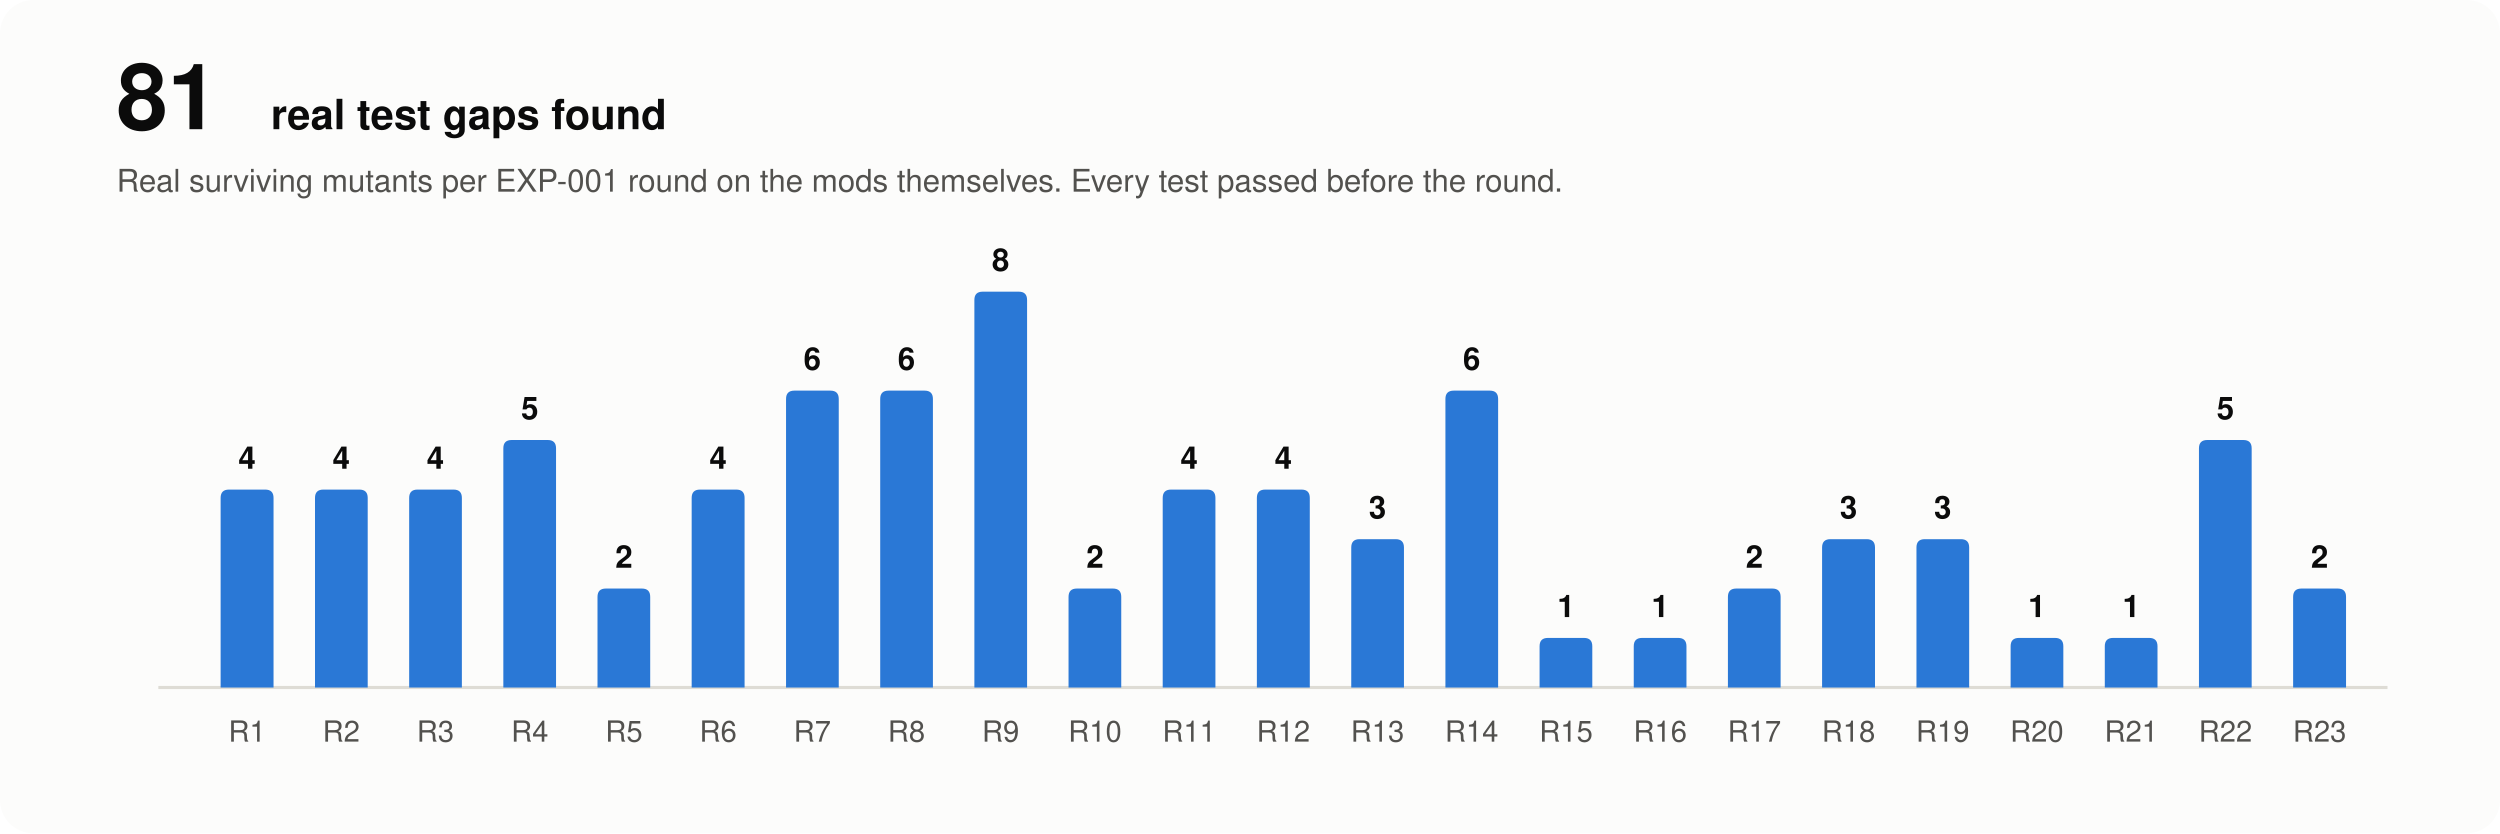
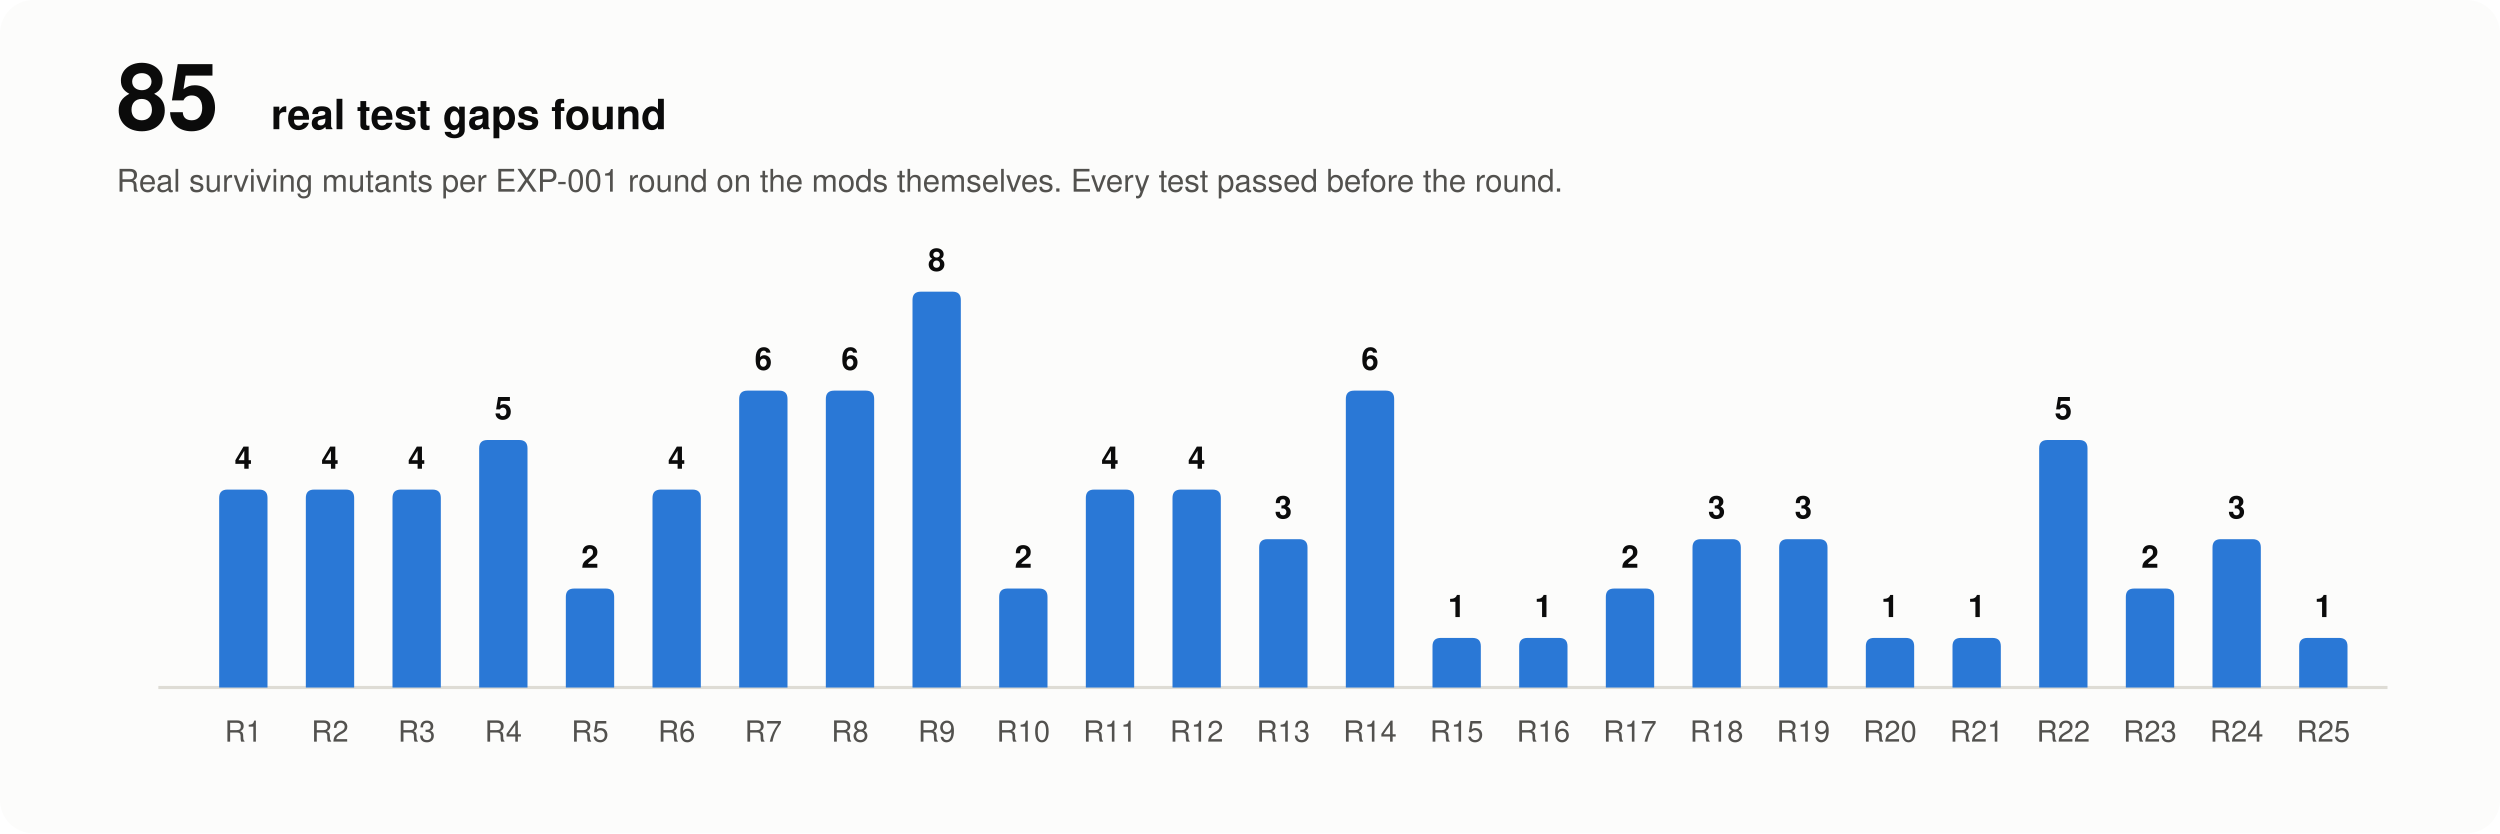
- <svg xmlns="http://www.w3.org/2000/svg" viewBox="0 0 1200 400" width="1200" height="400" role="img" aria-label="81 real test gaps found in 23 rounds" font-family="ui-sans-serif, -apple-system, 'Segoe UI', Helvetica, Arial, sans-serif">
+ <svg xmlns="http://www.w3.org/2000/svg" viewBox="0 0 1200 400" width="1200" height="400" role="img" aria-label="85 real test gaps found in 25 rounds" font-family="ui-sans-serif, -apple-system, 'Segoe UI', Helvetica, Arial, sans-serif">
  <style>
  .sup { fill: #fcfcfb; } .sup2 { fill: #f3f2ef; } .borda { stroke: #dedcd5; }
  .t1 { fill: #0b0b0b; } .t2 { fill: #52514e; } .t3 { fill: #8a887f; }
  .ac { fill: #2a78d6; } .acs { stroke: #2a78d6; } .acf { fill: #e8f1fb; }
  .ok { fill: #0f7a3d; } .okf { fill: #e3f3e8; }
  @media (prefers-color-scheme: dark) {
    .sup { fill: #1a1a19; } .sup2 { fill: #232322; } .borda { stroke: #3a3936; }
    .t1 { fill: #f0efec; } .t2 { fill: #c3c2b7; } .t3 { fill: #8f8d84; }
    .ac { fill: #3987e5; } .acs { stroke: #3987e5; } .acf { fill: #1d2c40; }
    .ok { fill: #4cc27a; } .okf { fill: #16301f; }
  }
  @media (prefers-reduced-motion: reduce) { * { animation: none !important; } }

  .barra { transform-box: fill-box; transform-origin: bottom; animation: cresce 1.1s cubic-bezier(.2,.8,.2,1); }
  @keyframes cresce { from { transform: scaleY(0); } to { transform: scaleY(1); } }
</style>
  <rect width="1200" height="400" rx="16" class="sup" />
-   <text x="56" y="62" font-size="44" font-weight="800" class="t1">81</text>
+   <text x="56" y="62" font-size="44" font-weight="800" class="t1">85</text>
  <text x="130" y="62" font-size="20" font-weight="700" class="t1">real test gaps found</text>
  <text x="56" y="92" font-size="15" class="t2">Real surviving mutants per EXP-001 round on the mods themselves. Every test passed before the round.</text>
  <line x1="76" y1="330" x2="1146" y2="330" class="borda" stroke-width="1.5" />
  <g class="barra">
-     <path d="M105.9,330 L105.9,239.0 Q105.9,235.0 109.9,235.0 L127.3,235.0 Q131.3,235.0 131.3,239.0 L131.3,330 Z" class="ac" />
+     <path d="M105.2,330 L105.2,239.0 Q105.2,235.0 109.2,235.0 L124.4,235.0 Q128.4,235.0 128.4,239.0 L128.4,330 Z" class="ac" />
  </g>
-   <text x="118.6" y="225.0" font-size="15" font-weight="700" class="t1" text-anchor="middle">4</text>
-   <text x="118.6" y="356" font-size="14" class="t2" text-anchor="middle">R1</text>
+   <text x="116.8" y="225.0" font-size="15" font-weight="700" class="t1" text-anchor="middle">4</text>
+   <text x="116.8" y="356" font-size="14" class="t2" text-anchor="middle">R1</text>
  <g class="barra">
-     <path d="M151.2,330 L151.2,239.0 Q151.2,235.0 155.2,235.0 L172.5,235.0 Q176.5,235.0 176.5,239.0 L176.5,330 Z" class="ac" />
+     <path d="M146.8,330 L146.8,239.0 Q146.8,235.0 150.8,235.0 L166.0,235.0 Q170.0,235.0 170.0,239.0 L170.0,330 Z" class="ac" />
  </g>
-   <text x="163.8" y="225.0" font-size="15" font-weight="700" class="t1" text-anchor="middle">4</text>
-   <text x="163.8" y="356" font-size="14" class="t2" text-anchor="middle">R2</text>
+   <text x="158.4" y="225.0" font-size="15" font-weight="700" class="t1" text-anchor="middle">4</text>
+   <text x="158.4" y="356" font-size="14" class="t2" text-anchor="middle">R2</text>
  <g class="barra">
-     <path d="M196.4,330 L196.4,239.0 Q196.4,235.0 200.4,235.0 L217.7,235.0 Q221.7,235.0 221.7,239.0 L221.7,330 Z" class="ac" />
+     <path d="M188.4,330 L188.4,239.0 Q188.4,235.0 192.4,235.0 L207.6,235.0 Q211.6,235.0 211.6,239.0 L211.6,330 Z" class="ac" />
  </g>
-   <text x="209.0" y="225.0" font-size="15" font-weight="700" class="t1" text-anchor="middle">4</text>
-   <text x="209.0" y="356" font-size="14" class="t2" text-anchor="middle">R3</text>
+   <text x="200.0" y="225.0" font-size="15" font-weight="700" class="t1" text-anchor="middle">4</text>
+   <text x="200.0" y="356" font-size="14" class="t2" text-anchor="middle">R3</text>
  <g class="barra">
-     <path d="M241.6,330 L241.6,215.2 Q241.6,211.2 245.6,211.2 L262.9,211.2 Q266.9,211.2 266.9,215.2 L266.9,330 Z" class="ac" />
+     <path d="M230.0,330 L230.0,215.2 Q230.0,211.2 234.0,211.2 L249.2,211.2 Q253.2,211.2 253.2,215.2 L253.2,330 Z" class="ac" />
  </g>
-   <text x="254.3" y="201.2" font-size="15" font-weight="700" class="t1" text-anchor="middle">5</text>
-   <text x="254.3" y="356" font-size="14" class="t2" text-anchor="middle">R4</text>
+   <text x="241.6" y="201.2" font-size="15" font-weight="700" class="t1" text-anchor="middle">5</text>
+   <text x="241.6" y="356" font-size="14" class="t2" text-anchor="middle">R4</text>
  <g class="barra">
-     <path d="M286.8,330 L286.8,286.5 Q286.8,282.5 290.8,282.5 L308.1,282.5 Q312.1,282.5 312.1,286.5 L312.1,330 Z" class="ac" />
+     <path d="M271.6,330 L271.6,286.5 Q271.6,282.5 275.6,282.5 L290.8,282.5 Q294.8,282.5 294.8,286.5 L294.8,330 Z" class="ac" />
  </g>
-   <text x="299.5" y="272.5" font-size="15" font-weight="700" class="t1" text-anchor="middle">2</text>
-   <text x="299.5" y="356" font-size="14" class="t2" text-anchor="middle">R5</text>
+   <text x="283.2" y="272.5" font-size="15" font-weight="700" class="t1" text-anchor="middle">2</text>
+   <text x="283.2" y="356" font-size="14" class="t2" text-anchor="middle">R5</text>
  <g class="barra">
-     <path d="M332.0,330 L332.0,239.0 Q332.0,235.0 336.0,235.0 L353.4,235.0 Q357.4,235.0 357.4,239.0 L357.4,330 Z" class="ac" />
+     <path d="M313.2,330 L313.2,239.0 Q313.2,235.0 317.2,235.0 L332.4,235.0 Q336.4,235.0 336.4,239.0 L336.4,330 Z" class="ac" />
  </g>
-   <text x="344.7" y="225.0" font-size="15" font-weight="700" class="t1" text-anchor="middle">4</text>
-   <text x="344.7" y="356" font-size="14" class="t2" text-anchor="middle">R6</text>
+   <text x="324.8" y="225.0" font-size="15" font-weight="700" class="t1" text-anchor="middle">4</text>
+   <text x="324.8" y="356" font-size="14" class="t2" text-anchor="middle">R6</text>
  <g class="barra">
-     <path d="M377.3,330 L377.3,191.5 Q377.3,187.5 381.3,187.5 L398.6,187.5 Q402.6,187.5 402.6,191.5 L402.6,330 Z" class="ac" />
+     <path d="M354.8,330 L354.8,191.5 Q354.8,187.5 358.8,187.5 L374.0,187.5 Q378.0,187.5 378.0,191.5 L378.0,330 Z" class="ac" />
  </g>
-   <text x="389.9" y="177.5" font-size="15" font-weight="700" class="t1" text-anchor="middle">6</text>
-   <text x="389.9" y="356" font-size="14" class="t2" text-anchor="middle">R7</text>
+   <text x="366.4" y="177.5" font-size="15" font-weight="700" class="t1" text-anchor="middle">6</text>
+   <text x="366.4" y="356" font-size="14" class="t2" text-anchor="middle">R7</text>
  <g class="barra">
-     <path d="M422.5,330 L422.5,191.5 Q422.5,187.5 426.5,187.5 L443.8,187.5 Q447.8,187.5 447.8,191.5 L447.8,330 Z" class="ac" />
+     <path d="M396.4,330 L396.4,191.5 Q396.4,187.5 400.4,187.5 L415.6,187.5 Q419.6,187.5 419.6,191.5 L419.6,330 Z" class="ac" />
  </g>
-   <text x="435.1" y="177.5" font-size="15" font-weight="700" class="t1" text-anchor="middle">6</text>
-   <text x="435.1" y="356" font-size="14" class="t2" text-anchor="middle">R8</text>
+   <text x="408.0" y="177.5" font-size="15" font-weight="700" class="t1" text-anchor="middle">6</text>
+   <text x="408.0" y="356" font-size="14" class="t2" text-anchor="middle">R8</text>
  <g class="barra">
-     <path d="M467.7,330 L467.7,144.0 Q467.7,140.0 471.7,140.0 L489.0,140.0 Q493.0,140.0 493.0,144.0 L493.0,330 Z" class="ac" />
+     <path d="M438.0,330 L438.0,144.0 Q438.0,140.0 442.0,140.0 L457.2,140.0 Q461.2,140.0 461.2,144.0 L461.2,330 Z" class="ac" />
  </g>
-   <text x="480.3" y="130.0" font-size="15" font-weight="700" class="t1" text-anchor="middle">8</text>
-   <text x="480.3" y="356" font-size="14" class="t2" text-anchor="middle">R9</text>
+   <text x="449.6" y="130.0" font-size="15" font-weight="700" class="t1" text-anchor="middle">8</text>
+   <text x="449.6" y="356" font-size="14" class="t2" text-anchor="middle">R9</text>
  <g class="barra">
-     <path d="M512.9,330 L512.9,286.5 Q512.9,282.5 516.9,282.5 L534.2,282.5 Q538.2,282.5 538.2,286.5 L538.2,330 Z" class="ac" />
+     <path d="M479.6,330 L479.6,286.5 Q479.6,282.5 483.6,282.5 L498.8,282.5 Q502.8,282.5 502.8,286.5 L502.8,330 Z" class="ac" />
  </g>
-   <text x="525.6" y="272.5" font-size="15" font-weight="700" class="t1" text-anchor="middle">2</text>
-   <text x="525.6" y="356" font-size="14" class="t2" text-anchor="middle">R10</text>
+   <text x="491.2" y="272.5" font-size="15" font-weight="700" class="t1" text-anchor="middle">2</text>
+   <text x="491.2" y="356" font-size="14" class="t2" text-anchor="middle">R10</text>
  <g class="barra">
-     <path d="M558.1,330 L558.1,239.0 Q558.1,235.0 562.1,235.0 L579.4,235.0 Q583.4,235.0 583.4,239.0 L583.4,330 Z" class="ac" />
+     <path d="M521.2,330 L521.2,239.0 Q521.2,235.0 525.2,235.0 L540.4,235.0 Q544.4,235.0 544.4,239.0 L544.4,330 Z" class="ac" />
  </g>
-   <text x="570.8" y="225.0" font-size="15" font-weight="700" class="t1" text-anchor="middle">4</text>
-   <text x="570.8" y="356" font-size="14" class="t2" text-anchor="middle">R11</text>
+   <text x="532.8" y="225.0" font-size="15" font-weight="700" class="t1" text-anchor="middle">4</text>
+   <text x="532.8" y="356" font-size="14" class="t2" text-anchor="middle">R11</text>
  <g class="barra">
-     <path d="M603.3,330 L603.3,239.0 Q603.3,235.0 607.3,235.0 L624.7,235.0 Q628.7,235.0 628.7,239.0 L628.7,330 Z" class="ac" />
+     <path d="M562.8,330 L562.8,239.0 Q562.8,235.0 566.8,235.0 L582.0,235.0 Q586.0,235.0 586.0,239.0 L586.0,330 Z" class="ac" />
  </g>
-   <text x="616.0" y="225.0" font-size="15" font-weight="700" class="t1" text-anchor="middle">4</text>
-   <text x="616.0" y="356" font-size="14" class="t2" text-anchor="middle">R12</text>
+   <text x="574.4" y="225.0" font-size="15" font-weight="700" class="t1" text-anchor="middle">4</text>
+   <text x="574.4" y="356" font-size="14" class="t2" text-anchor="middle">R12</text>
  <g class="barra">
-     <path d="M648.6,330 L648.6,262.8 Q648.6,258.8 652.6,258.8 L669.9,258.8 Q673.9,258.8 673.9,262.8 L673.9,330 Z" class="ac" />
+     <path d="M604.4,330 L604.4,262.8 Q604.4,258.8 608.4,258.8 L623.6,258.8 Q627.6,258.8 627.6,262.8 L627.6,330 Z" class="ac" />
  </g>
-   <text x="661.2" y="248.8" font-size="15" font-weight="700" class="t1" text-anchor="middle">3</text>
-   <text x="661.2" y="356" font-size="14" class="t2" text-anchor="middle">R13</text>
+   <text x="616.0" y="248.8" font-size="15" font-weight="700" class="t1" text-anchor="middle">3</text>
+   <text x="616.0" y="356" font-size="14" class="t2" text-anchor="middle">R13</text>
  <g class="barra">
-     <path d="M693.8,330 L693.8,191.5 Q693.8,187.5 697.8,187.5 L715.1,187.5 Q719.1,187.5 719.1,191.5 L719.1,330 Z" class="ac" />
+     <path d="M646.0,330 L646.0,191.5 Q646.0,187.5 650.0,187.5 L665.2,187.5 Q669.2,187.5 669.2,191.5 L669.2,330 Z" class="ac" />
  </g>
-   <text x="706.4" y="177.5" font-size="15" font-weight="700" class="t1" text-anchor="middle">6</text>
-   <text x="706.4" y="356" font-size="14" class="t2" text-anchor="middle">R14</text>
+   <text x="657.6" y="177.5" font-size="15" font-weight="700" class="t1" text-anchor="middle">6</text>
+   <text x="657.6" y="356" font-size="14" class="t2" text-anchor="middle">R14</text>
  <g class="barra">
-     <path d="M739.0,330 L739.0,310.2 Q739.0,306.2 743.0,306.2 L760.3,306.2 Q764.3,306.2 764.3,310.2 L764.3,330 Z" class="ac" />
+     <path d="M687.6,330 L687.6,310.2 Q687.6,306.2 691.6,306.2 L706.8,306.2 Q710.8,306.2 710.8,310.2 L710.8,330 Z" class="ac" />
  </g>
-   <text x="751.7" y="296.2" font-size="15" font-weight="700" class="t1" text-anchor="middle">1</text>
-   <text x="751.7" y="356" font-size="14" class="t2" text-anchor="middle">R15</text>
+   <text x="699.2" y="296.2" font-size="15" font-weight="700" class="t1" text-anchor="middle">1</text>
+   <text x="699.2" y="356" font-size="14" class="t2" text-anchor="middle">R15</text>
  <g class="barra">
-     <path d="M784.2,330 L784.2,310.2 Q784.2,306.2 788.2,306.2 L805.5,306.2 Q809.5,306.2 809.5,310.2 L809.5,330 Z" class="ac" />
+     <path d="M729.2,330 L729.2,310.2 Q729.2,306.2 733.2,306.2 L748.4,306.2 Q752.4,306.2 752.4,310.2 L752.4,330 Z" class="ac" />
  </g>
-   <text x="796.9" y="296.2" font-size="15" font-weight="700" class="t1" text-anchor="middle">1</text>
-   <text x="796.9" y="356" font-size="14" class="t2" text-anchor="middle">R16</text>
+   <text x="740.8" y="296.2" font-size="15" font-weight="700" class="t1" text-anchor="middle">1</text>
+   <text x="740.8" y="356" font-size="14" class="t2" text-anchor="middle">R16</text>
  <g class="barra">
-     <path d="M829.4,330 L829.4,286.5 Q829.4,282.5 833.4,282.5 L850.7,282.5 Q854.7,282.5 854.7,286.5 L854.7,330 Z" class="ac" />
+     <path d="M770.8,330 L770.8,286.5 Q770.8,282.5 774.8,282.5 L790.0,282.5 Q794.0,282.5 794.0,286.5 L794.0,330 Z" class="ac" />
  </g>
-   <text x="842.1" y="272.5" font-size="15" font-weight="700" class="t1" text-anchor="middle">2</text>
-   <text x="842.1" y="356" font-size="14" class="t2" text-anchor="middle">R17</text>
+   <text x="782.4" y="272.5" font-size="15" font-weight="700" class="t1" text-anchor="middle">2</text>
+   <text x="782.4" y="356" font-size="14" class="t2" text-anchor="middle">R17</text>
  <g class="barra">
-     <path d="M874.6,330 L874.6,262.8 Q874.6,258.8 878.6,258.8 L896.0,258.8 Q900.0,258.8 900.0,262.8 L900.0,330 Z" class="ac" />
+     <path d="M812.4,330 L812.4,262.8 Q812.4,258.8 816.4,258.8 L831.6,258.8 Q835.6,258.8 835.6,262.8 L835.6,330 Z" class="ac" />
  </g>
-   <text x="887.3" y="248.8" font-size="15" font-weight="700" class="t1" text-anchor="middle">3</text>
-   <text x="887.3" y="356" font-size="14" class="t2" text-anchor="middle">R18</text>
+   <text x="824.0" y="248.8" font-size="15" font-weight="700" class="t1" text-anchor="middle">3</text>
+   <text x="824.0" y="356" font-size="14" class="t2" text-anchor="middle">R18</text>
  <g class="barra">
-     <path d="M919.9,330 L919.9,262.8 Q919.9,258.8 923.9,258.8 L941.2,258.8 Q945.2,258.8 945.2,262.8 L945.2,330 Z" class="ac" />
+     <path d="M854.0,330 L854.0,262.8 Q854.0,258.8 858.0,258.8 L873.2,258.8 Q877.2,258.8 877.2,262.8 L877.2,330 Z" class="ac" />
  </g>
-   <text x="932.5" y="248.8" font-size="15" font-weight="700" class="t1" text-anchor="middle">3</text>
-   <text x="932.5" y="356" font-size="14" class="t2" text-anchor="middle">R19</text>
+   <text x="865.6" y="248.8" font-size="15" font-weight="700" class="t1" text-anchor="middle">3</text>
+   <text x="865.6" y="356" font-size="14" class="t2" text-anchor="middle">R19</text>
  <g class="barra">
-     <path d="M965.1,330 L965.1,310.2 Q965.1,306.2 969.1,306.2 L986.4,306.2 Q990.4,306.2 990.4,310.2 L990.4,330 Z" class="ac" />
+     <path d="M895.6,330 L895.6,310.2 Q895.6,306.2 899.6,306.2 L914.8,306.2 Q918.8,306.2 918.8,310.2 L918.8,330 Z" class="ac" />
  </g>
-   <text x="977.7" y="296.2" font-size="15" font-weight="700" class="t1" text-anchor="middle">1</text>
-   <text x="977.7" y="356" font-size="14" class="t2" text-anchor="middle">R20</text>
+   <text x="907.2" y="296.2" font-size="15" font-weight="700" class="t1" text-anchor="middle">1</text>
+   <text x="907.2" y="356" font-size="14" class="t2" text-anchor="middle">R20</text>
  <g class="barra">
-     <path d="M1010.3,330 L1010.3,310.2 Q1010.3,306.2 1014.3,306.2 L1031.6,306.2 Q1035.6,306.2 1035.6,310.2 L1035.6,330 Z" class="ac" />
+     <path d="M937.2,330 L937.2,310.2 Q937.2,306.2 941.2,306.2 L956.4,306.2 Q960.4,306.2 960.4,310.2 L960.4,330 Z" class="ac" />
  </g>
-   <text x="1023.0" y="296.2" font-size="15" font-weight="700" class="t1" text-anchor="middle">1</text>
-   <text x="1023.0" y="356" font-size="14" class="t2" text-anchor="middle">R21</text>
+   <text x="948.8" y="296.2" font-size="15" font-weight="700" class="t1" text-anchor="middle">1</text>
+   <text x="948.8" y="356" font-size="14" class="t2" text-anchor="middle">R21</text>
  <g class="barra">
-     <path d="M1055.5,330 L1055.5,215.2 Q1055.5,211.2 1059.5,211.2 L1076.8,211.2 Q1080.8,211.2 1080.8,215.2 L1080.8,330 Z" class="ac" />
+     <path d="M978.8,330 L978.8,215.2 Q978.8,211.2 982.8,211.2 L998.0,211.2 Q1002.0,211.2 1002.0,215.2 L1002.0,330 Z" class="ac" />
  </g>
-   <text x="1068.2" y="201.2" font-size="15" font-weight="700" class="t1" text-anchor="middle">5</text>
-   <text x="1068.2" y="356" font-size="14" class="t2" text-anchor="middle">R22</text>
+   <text x="990.4" y="201.2" font-size="15" font-weight="700" class="t1" text-anchor="middle">5</text>
+   <text x="990.4" y="356" font-size="14" class="t2" text-anchor="middle">R22</text>
  <g class="barra">
-     <path d="M1100.7,330 L1100.7,286.5 Q1100.7,282.5 1104.7,282.5 L1122.1,282.5 Q1126.1,282.5 1126.1,286.5 L1126.1,330 Z" class="ac" />
+     <path d="M1020.4,330 L1020.4,286.5 Q1020.4,282.5 1024.4,282.5 L1039.6,282.5 Q1043.6,282.5 1043.6,286.5 L1043.6,330 Z" class="ac" />
  </g>
-   <text x="1113.4" y="272.5" font-size="15" font-weight="700" class="t1" text-anchor="middle">2</text>
-   <text x="1113.4" y="356" font-size="14" class="t2" text-anchor="middle">R23</text>
+   <text x="1032.0" y="272.5" font-size="15" font-weight="700" class="t1" text-anchor="middle">2</text>
+   <text x="1032.0" y="356" font-size="14" class="t2" text-anchor="middle">R23</text>
+   <g class="barra">
+     <path d="M1062.0,330 L1062.0,262.8 Q1062.0,258.8 1066.0,258.8 L1081.2,258.8 Q1085.2,258.8 1085.2,262.8 L1085.2,330 Z" class="ac" />
+   </g>
+   <text x="1073.6" y="248.8" font-size="15" font-weight="700" class="t1" text-anchor="middle">3</text>
+   <text x="1073.6" y="356" font-size="14" class="t2" text-anchor="middle">R24</text>
+   <g class="barra">
+     <path d="M1103.6,330 L1103.6,310.2 Q1103.6,306.2 1107.6,306.2 L1122.8,306.2 Q1126.8,306.2 1126.8,310.2 L1126.8,330 Z" class="ac" />
+   </g>
+   <text x="1115.2" y="296.2" font-size="15" font-weight="700" class="t1" text-anchor="middle">1</text>
+   <text x="1115.2" y="356" font-size="14" class="t2" text-anchor="middle">R25</text>
</svg>
